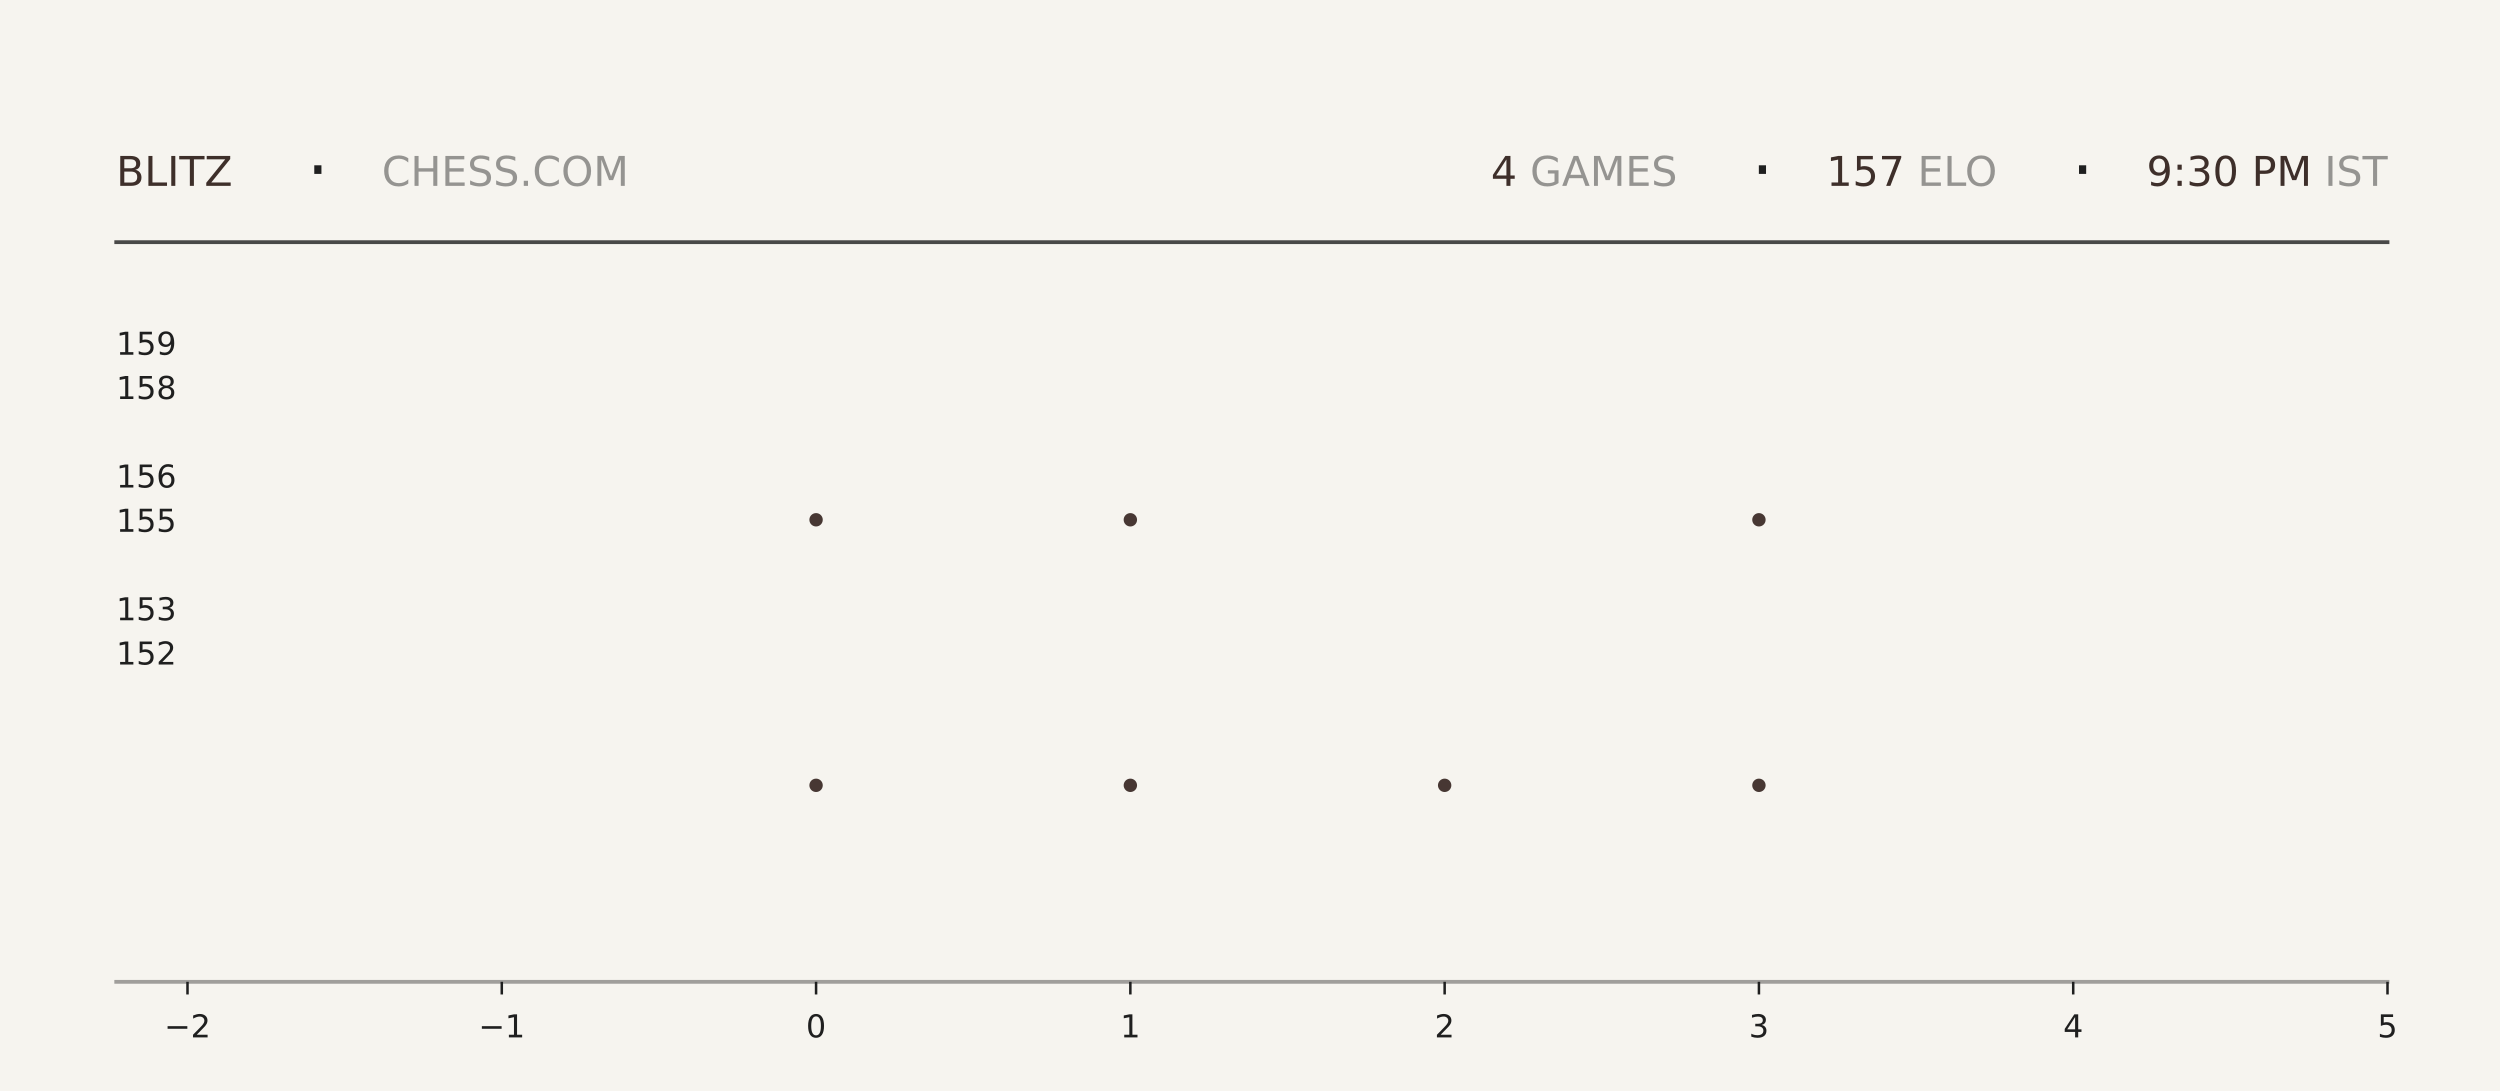
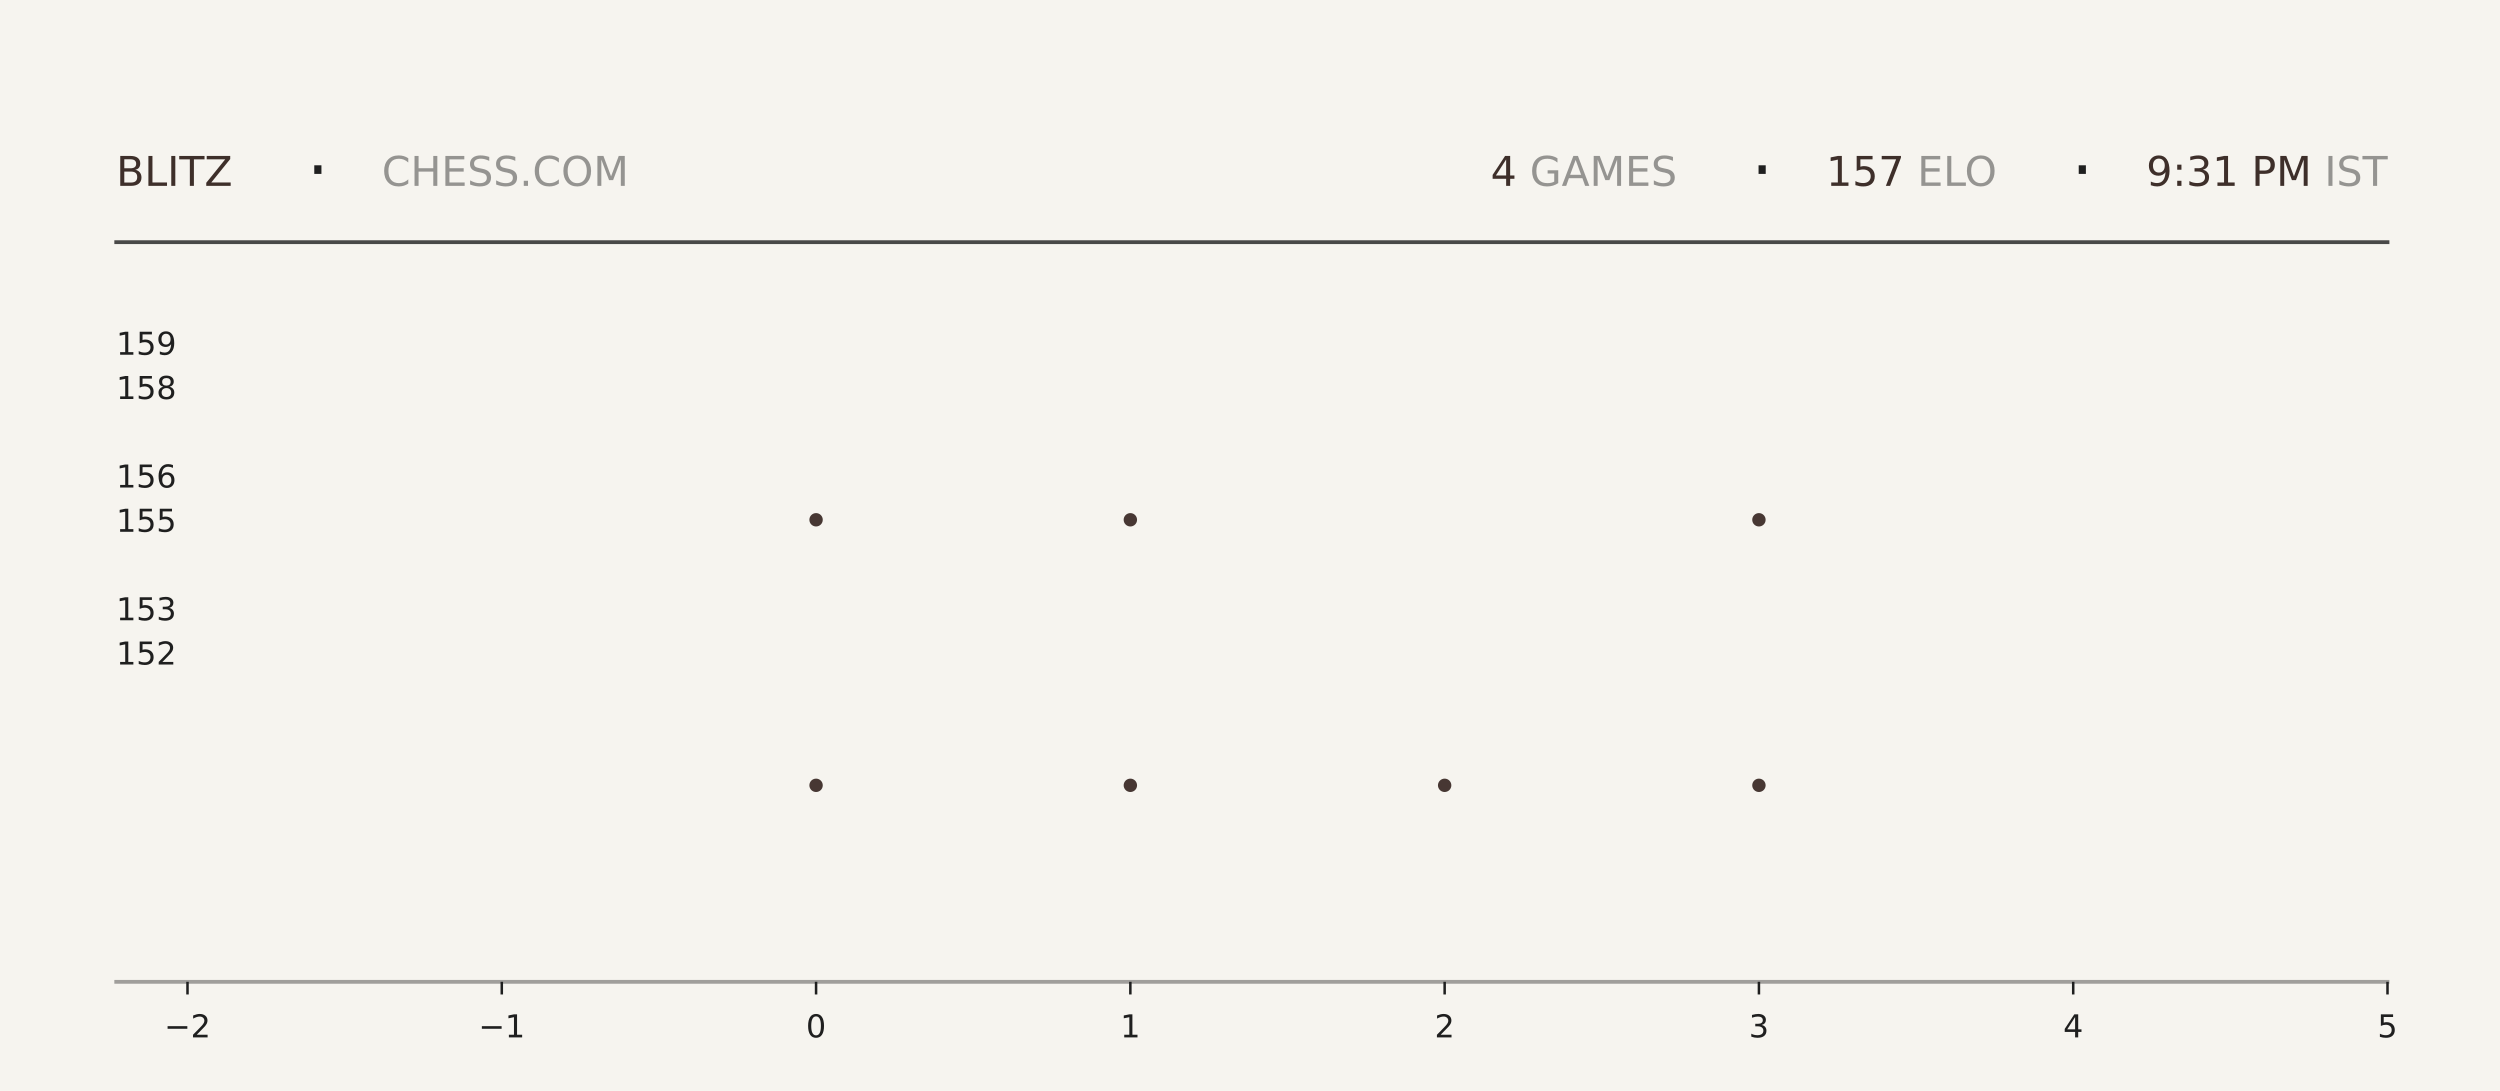
<svg xmlns="http://www.w3.org/2000/svg" xmlns:xlink="http://www.w3.org/1999/xlink" width="792pt" height="345.6pt" viewBox="0 0 792 345.6" version="1.1">
  <defs>
    <style type="text/css">*{stroke-linejoin: round; stroke-linecap: butt}</style>
  </defs>
  <g id="figure_1">
    <g id="patch_1">
      <path d="M 0 345.6  L 792 345.6  L 792 0  L 0 0  z " style="fill: #f6f4ef" />
    </g>
    <g id="axes_1">
      <g id="patch_2">
        <path d="M 59.4 311.04  L 756.36 311.04  L 756.36 103.68  L 59.4 103.68  z " style="fill: #f6f4ef" />
      </g>
      <g id="PathCollection_1">
        <defs>
-           <path id="mc92b730050" d="M 0 2.121  C 0.563 2.121 1.102 1.898 1.5 1.5  C 1.898 1.102 2.121 0.563 2.121 0  C 2.121 -0.563 1.898 -1.102 1.5 -1.5  C 1.102 -1.898 0.563 -2.121 0 -2.121  C -0.563 -2.121 -1.102 -1.898 -1.5 -1.5  C -1.898 -1.102 -2.121 -0.563 -2.121 0  C -2.121 0.563 -1.898 1.102 -1.5 1.5  C -1.102 1.898 -0.563 2.121 0 2.121  z " />
-         </defs>
-         <g clip-path="url(#p82c0a27d0e)">
-           <use xlink:href="#mc92b730050" x="258.531" y="248.79" style="fill: #3e2f2a; fill-opacity: 0.95" />
-           <use xlink:href="#mc92b730050" x="258.531" y="164.668" style="fill: #3e2f2a; fill-opacity: 0.95" />
+           <path id="m59db68e958" d="M 0 2.121  C 0.563 2.121 1.102 1.898 1.5 1.5  C 1.898 1.102 2.121 0.563 2.121 0  C 2.121 -0.563 1.898 -1.102 1.5 -1.5  C 1.102 -1.898 0.563 -2.121 0 -2.121  C -0.563 -2.121 -1.102 -1.898 -1.5 -1.5  C -1.898 -1.102 -2.121 -0.563 -2.121 0  C -2.121 0.563 -1.898 1.102 -1.5 1.5  C -1.102 1.898 -0.563 2.121 0 2.121  z " />
+         </defs>
+         <g clip-path="url(#p5465eef496)">
+           <use xlink:href="#m59db68e958" x="258.531" y="248.79" style="fill: #3e2f2a; fill-opacity: 0.95" />
+           <use xlink:href="#m59db68e958" x="258.531" y="164.668" style="fill: #3e2f2a; fill-opacity: 0.95" />
        </g>
      </g>
      <g id="PathCollection_2">
-         <g clip-path="url(#p82c0a27d0e)">
-           <use xlink:href="#mc92b730050" x="358.097" y="248.79" style="fill: #3e2f2a; fill-opacity: 0.95" />
-           <use xlink:href="#mc92b730050" x="358.097" y="164.668" style="fill: #3e2f2a; fill-opacity: 0.95" />
-           <use xlink:href="#mc92b730050" x="358.097" y="80.547" style="fill: #3e2f2a; fill-opacity: 0.95" />
+         <g clip-path="url(#p5465eef496)">
+           <use xlink:href="#m59db68e958" x="358.097" y="248.79" style="fill: #3e2f2a; fill-opacity: 0.95" />
+           <use xlink:href="#m59db68e958" x="358.097" y="164.668" style="fill: #3e2f2a; fill-opacity: 0.95" />
+           <use xlink:href="#m59db68e958" x="358.097" y="80.547" style="fill: #3e2f2a; fill-opacity: 0.95" />
        </g>
      </g>
      <g id="PathCollection_3">
-         <g clip-path="url(#p82c0a27d0e)">
-           <use xlink:href="#mc92b730050" x="457.663" y="248.79" style="fill: #3e2f2a; fill-opacity: 0.95" />
+         <g clip-path="url(#p5465eef496)">
+           <use xlink:href="#m59db68e958" x="457.663" y="248.79" style="fill: #3e2f2a; fill-opacity: 0.95" />
        </g>
      </g>
      <g id="PathCollection_4">
-         <g clip-path="url(#p82c0a27d0e)">
-           <use xlink:href="#mc92b730050" x="557.229" y="248.79" style="fill: #3e2f2a; fill-opacity: 0.95" />
-           <use xlink:href="#mc92b730050" x="557.229" y="164.668" style="fill: #3e2f2a; fill-opacity: 0.95" />
-           <use xlink:href="#mc92b730050" x="557.229" y="80.547" style="fill: #3e2f2a; fill-opacity: 0.95" />
+         <g clip-path="url(#p5465eef496)">
+           <use xlink:href="#m59db68e958" x="557.229" y="248.79" style="fill: #3e2f2a; fill-opacity: 0.95" />
+           <use xlink:href="#m59db68e958" x="557.229" y="164.668" style="fill: #3e2f2a; fill-opacity: 0.95" />
+           <use xlink:href="#m59db68e958" x="557.229" y="80.547" style="fill: #3e2f2a; fill-opacity: 0.95" />
        </g>
      </g>
      <g id="matplotlib.axis_1">
        <g id="xtick_1">
          <g id="line2d_1">
            <defs>
-               <path id="m1eef100935" d="M 0 0  L 0 4  " style="stroke: #1f1f1f; stroke-width: 0.8" />
+               <path id="m3613771d84" d="M 0 0  L 0 4  " style="stroke: #1f1f1f; stroke-width: 0.8" />
            </defs>
            <g>
-               <use xlink:href="#m1eef100935" x="59.4" y="311.04" style="fill: #1f1f1f; stroke: #1f1f1f; stroke-width: 0.8" />
+               <use xlink:href="#m3613771d84" x="59.4" y="311.04" style="fill: #1f1f1f; stroke: #1f1f1f; stroke-width: 0.8" />
            </g>
          </g>
          <g id="text_1">
            <g style="fill: #1f1f1f" transform="translate(52.02891 328.6384) scale(0.1 -0.1)">
              <defs>
                <path id="DejaVuSans-2212" d="M 678 2272  L 4684 2272  L 4684 1741  L 678 1741  L 678 2272  z " transform="scale(0.015625)" />
                <path id="DejaVuSans-32" d="M 1228 531  L 3431 531  L 3431 0  L 469 0  L 469 531  Q 828 903 1448 1529  Q 2069 2156 2228 2338  Q 2531 2678 2651 2914  Q 2772 3150 2772 3378  Q 2772 3750 2511 3984  Q 2250 4219 1831 4219  Q 1534 4219 1204 4116  Q 875 4013 500 3803  L 500 4441  Q 881 4594 1212 4672  Q 1544 4750 1819 4750  Q 2544 4750 2975 4387  Q 3406 4025 3406 3419  Q 3406 3131 3298 2873  Q 3191 2616 2906 2266  Q 2828 2175 2409 1742  Q 1991 1309 1228 531  z " transform="scale(0.015625)" />
              </defs>
              <use xlink:href="#DejaVuSans-2212" />
              <use xlink:href="#DejaVuSans-32" transform="translate(83.78906 0)" />
            </g>
          </g>
        </g>
        <g id="xtick_2">
          <g id="line2d_2">
            <g>
-               <use xlink:href="#m1eef100935" x="158.966" y="311.04" style="fill: #1f1f1f; stroke: #1f1f1f; stroke-width: 0.8" />
+               <use xlink:href="#m3613771d84" x="158.966" y="311.04" style="fill: #1f1f1f; stroke: #1f1f1f; stroke-width: 0.8" />
            </g>
          </g>
          <g id="text_2">
            <g style="fill: #1f1f1f" transform="translate(151.5946 328.6384) scale(0.1 -0.1)">
              <defs>
                <path id="DejaVuSans-31" d="M 794 531  L 1825 531  L 1825 4091  L 703 3866  L 703 4441  L 1819 4666  L 2450 4666  L 2450 531  L 3481 531  L 3481 0  L 794 0  L 794 531  z " transform="scale(0.015625)" />
              </defs>
              <use xlink:href="#DejaVuSans-2212" />
              <use xlink:href="#DejaVuSans-31" transform="translate(83.78906 0)" />
            </g>
          </g>
        </g>
        <g id="xtick_3">
          <g id="line2d_3">
            <g>
-               <use xlink:href="#m1eef100935" x="258.531" y="311.04" style="fill: #1f1f1f; stroke: #1f1f1f; stroke-width: 0.8" />
+               <use xlink:href="#m3613771d84" x="258.531" y="311.04" style="fill: #1f1f1f; stroke: #1f1f1f; stroke-width: 0.8" />
            </g>
          </g>
          <g id="text_3">
            <g style="fill: #1f1f1f" transform="translate(255.3502 328.6384) scale(0.1 -0.1)">
              <defs>
                <path id="DejaVuSans-30" d="M 2034 4250  Q 1547 4250 1301 3770  Q 1056 3291 1056 2328  Q 1056 1369 1301 889  Q 1547 409 2034 409  Q 2525 409 2770 889  Q 3016 1369 3016 2328  Q 3016 3291 2770 3770  Q 2525 4250 2034 4250  z M 2034 4750  Q 2819 4750 3233 4129  Q 3647 3509 3647 2328  Q 3647 1150 3233 529  Q 2819 -91 2034 -91  Q 1250 -91 836 529  Q 422 1150 422 2328  Q 422 3509 836 4129  Q 1250 4750 2034 4750  z " transform="scale(0.015625)" />
              </defs>
              <use xlink:href="#DejaVuSans-30" />
            </g>
          </g>
        </g>
        <g id="xtick_4">
          <g id="line2d_4">
            <g>
-               <use xlink:href="#m1eef100935" x="358.097" y="311.04" style="fill: #1f1f1f; stroke: #1f1f1f; stroke-width: 0.8" />
+               <use xlink:href="#m3613771d84" x="358.097" y="311.04" style="fill: #1f1f1f; stroke: #1f1f1f; stroke-width: 0.8" />
            </g>
          </g>
          <g id="text_4">
            <g style="fill: #1f1f1f" transform="translate(354.9159 328.6384) scale(0.1 -0.1)">
              <use xlink:href="#DejaVuSans-31" />
            </g>
          </g>
        </g>
        <g id="xtick_5">
          <g id="line2d_5">
            <g>
-               <use xlink:href="#m1eef100935" x="457.663" y="311.04" style="fill: #1f1f1f; stroke: #1f1f1f; stroke-width: 0.8" />
+               <use xlink:href="#m3613771d84" x="457.663" y="311.04" style="fill: #1f1f1f; stroke: #1f1f1f; stroke-width: 0.8" />
            </g>
          </g>
          <g id="text_5">
            <g style="fill: #1f1f1f" transform="translate(454.4816 328.6384) scale(0.1 -0.1)">
              <use xlink:href="#DejaVuSans-32" />
            </g>
          </g>
        </g>
        <g id="xtick_6">
          <g id="line2d_6">
            <g>
-               <use xlink:href="#m1eef100935" x="557.229" y="311.04" style="fill: #1f1f1f; stroke: #1f1f1f; stroke-width: 0.8" />
+               <use xlink:href="#m3613771d84" x="557.229" y="311.04" style="fill: #1f1f1f; stroke: #1f1f1f; stroke-width: 0.8" />
            </g>
          </g>
          <g id="text_6">
            <g style="fill: #1f1f1f" transform="translate(554.0473 328.6384) scale(0.1 -0.1)">
              <defs>
                <path id="DejaVuSans-33" d="M 2597 2516  Q 3050 2419 3304 2112  Q 3559 1806 3559 1356  Q 3559 666 3084 287  Q 2609 -91 1734 -91  Q 1441 -91 1130 -33  Q 819 25 488 141  L 488 750  Q 750 597 1062 519  Q 1375 441 1716 441  Q 2309 441 2620 675  Q 2931 909 2931 1356  Q 2931 1769 2642 2001  Q 2353 2234 1838 2234  L 1294 2234  L 1294 2753  L 1863 2753  Q 2328 2753 2575 2939  Q 2822 3125 2822 3475  Q 2822 3834 2567 4026  Q 2313 4219 1838 4219  Q 1578 4219 1281 4162  Q 984 4106 628 3988  L 628 4550  Q 988 4650 1302 4700  Q 1616 4750 1894 4750  Q 2613 4750 3031 4423  Q 3450 4097 3450 3541  Q 3450 3153 3228 2886  Q 3006 2619 2597 2516  z " transform="scale(0.015625)" />
              </defs>
              <use xlink:href="#DejaVuSans-33" />
            </g>
          </g>
        </g>
        <g id="xtick_7">
          <g id="line2d_7">
            <g>
-               <use xlink:href="#m1eef100935" x="656.794" y="311.04" style="fill: #1f1f1f; stroke: #1f1f1f; stroke-width: 0.8" />
+               <use xlink:href="#m3613771d84" x="656.794" y="311.04" style="fill: #1f1f1f; stroke: #1f1f1f; stroke-width: 0.8" />
            </g>
          </g>
          <g id="text_7">
            <g style="fill: #1f1f1f" transform="translate(653.613 328.6384) scale(0.1 -0.1)">
              <defs>
                <path id="DejaVuSans-34" d="M 2419 4116  L 825 1625  L 2419 1625  L 2419 4116  z M 2253 4666  L 3047 4666  L 3047 1625  L 3713 1625  L 3713 1100  L 3047 1100  L 3047 0  L 2419 0  L 2419 1100  L 313 1100  L 313 1709  L 2253 4666  z " transform="scale(0.015625)" />
              </defs>
              <use xlink:href="#DejaVuSans-34" />
            </g>
          </g>
        </g>
        <g id="xtick_8">
          <g id="line2d_8">
            <g>
-               <use xlink:href="#m1eef100935" x="756.36" y="311.04" style="fill: #1f1f1f; stroke: #1f1f1f; stroke-width: 0.8" />
+               <use xlink:href="#m3613771d84" x="756.36" y="311.04" style="fill: #1f1f1f; stroke: #1f1f1f; stroke-width: 0.8" />
            </g>
          </g>
          <g id="text_8">
            <g style="fill: #1f1f1f" transform="translate(753.1788 328.6384) scale(0.1 -0.1)">
              <defs>
                <path id="DejaVuSans-35" d="M 691 4666  L 3169 4666  L 3169 4134  L 1269 4134  L 1269 2991  Q 1406 3038 1543 3061  Q 1681 3084 1819 3084  Q 2600 3084 3056 2656  Q 3513 2228 3513 1497  Q 3513 744 3044 326  Q 2575 -91 1722 -91  Q 1428 -91 1123 -41  Q 819 9 494 109  L 494 744  Q 775 591 1075 516  Q 1375 441 1709 441  Q 2250 441 2565 725  Q 2881 1009 2881 1497  Q 2881 1984 2565 2268  Q 2250 2553 1709 2553  Q 1456 2553 1204 2497  Q 953 2441 691 2322  L 691 4666  z " transform="scale(0.015625)" />
              </defs>
              <use xlink:href="#DejaVuSans-35" />
            </g>
          </g>
        </g>
      </g>
      <g id="matplotlib.axis_2">
        <g id="ytick_1">
          <g id="line2d_9" />
          <g id="text_9">
            <g style="fill: #1f1f1f" transform="translate(36.8125 210.5283) scale(0.1 -0.1)">
              <use xlink:href="#DejaVuSans-31" />
              <use xlink:href="#DejaVuSans-35" transform="translate(63.62305 0)" />
              <use xlink:href="#DejaVuSans-32" transform="translate(127.2461 0)" />
            </g>
          </g>
        </g>
        <g id="ytick_2">
          <g id="line2d_10" />
          <g id="text_10">
            <g style="fill: #1f1f1f" transform="translate(36.8125 196.508) scale(0.1 -0.1)">
              <use xlink:href="#DejaVuSans-31" />
              <use xlink:href="#DejaVuSans-35" transform="translate(63.62305 0)" />
              <use xlink:href="#DejaVuSans-33" transform="translate(127.2461 0)" />
            </g>
          </g>
        </g>
        <g id="ytick_3">
          <g id="line2d_11" />
          <g id="text_11">
            <g style="fill: #1f1f1f" transform="translate(36.8125 168.4675) scale(0.1 -0.1)">
              <use xlink:href="#DejaVuSans-31" />
              <use xlink:href="#DejaVuSans-35" transform="translate(63.62305 0)" />
              <use xlink:href="#DejaVuSans-35" transform="translate(127.2461 0)" />
            </g>
          </g>
        </g>
        <g id="ytick_4">
          <g id="line2d_12" />
          <g id="text_12">
            <g style="fill: #1f1f1f" transform="translate(36.8125 154.4472) scale(0.1 -0.1)">
              <defs>
                <path id="DejaVuSans-36" d="M 2113 2584  Q 1688 2584 1439 2293  Q 1191 2003 1191 1497  Q 1191 994 1439 701  Q 1688 409 2113 409  Q 2538 409 2786 701  Q 3034 994 3034 1497  Q 3034 2003 2786 2293  Q 2538 2584 2113 2584  z M 3366 4563  L 3366 3988  Q 3128 4100 2886 4159  Q 2644 4219 2406 4219  Q 1781 4219 1451 3797  Q 1122 3375 1075 2522  Q 1259 2794 1537 2939  Q 1816 3084 2150 3084  Q 2853 3084 3261 2657  Q 3669 2231 3669 1497  Q 3669 778 3244 343  Q 2819 -91 2113 -91  Q 1303 -91 875 529  Q 447 1150 447 2328  Q 447 3434 972 4092  Q 1497 4750 2381 4750  Q 2619 4750 2861 4703  Q 3103 4656 3366 4563  z " transform="scale(0.015625)" />
              </defs>
              <use xlink:href="#DejaVuSans-31" />
              <use xlink:href="#DejaVuSans-35" transform="translate(63.62305 0)" />
              <use xlink:href="#DejaVuSans-36" transform="translate(127.2461 0)" />
            </g>
          </g>
        </g>
        <g id="ytick_5">
          <g id="line2d_13" />
          <g id="text_13">
            <g style="fill: #1f1f1f" transform="translate(36.8125 126.4066) scale(0.1 -0.1)">
              <defs>
                <path id="DejaVuSans-38" d="M 2034 2216  Q 1584 2216 1326 1975  Q 1069 1734 1069 1313  Q 1069 891 1326 650  Q 1584 409 2034 409  Q 2484 409 2743 651  Q 3003 894 3003 1313  Q 3003 1734 2745 1975  Q 2488 2216 2034 2216  z M 1403 2484  Q 997 2584 770 2862  Q 544 3141 544 3541  Q 544 4100 942 4425  Q 1341 4750 2034 4750  Q 2731 4750 3128 4425  Q 3525 4100 3525 3541  Q 3525 3141 3298 2862  Q 3072 2584 2669 2484  Q 3125 2378 3379 2068  Q 3634 1759 3634 1313  Q 3634 634 3220 271  Q 2806 -91 2034 -91  Q 1263 -91 848 271  Q 434 634 434 1313  Q 434 1759 690 2068  Q 947 2378 1403 2484  z M 1172 3481  Q 1172 3119 1398 2916  Q 1625 2713 2034 2713  Q 2441 2713 2670 2916  Q 2900 3119 2900 3481  Q 2900 3844 2670 4047  Q 2441 4250 2034 4250  Q 1625 4250 1398 4047  Q 1172 3844 1172 3481  z " transform="scale(0.015625)" />
              </defs>
              <use xlink:href="#DejaVuSans-31" />
              <use xlink:href="#DejaVuSans-35" transform="translate(63.62305 0)" />
              <use xlink:href="#DejaVuSans-38" transform="translate(127.2461 0)" />
            </g>
          </g>
        </g>
        <g id="ytick_6">
          <g id="line2d_14" />
          <g id="text_14">
            <g style="fill: #1f1f1f" transform="translate(36.8125 112.3863) scale(0.1 -0.1)">
              <defs>
                <path id="DejaVuSans-39" d="M 703 97  L 703 672  Q 941 559 1184 500  Q 1428 441 1663 441  Q 2288 441 2617 861  Q 2947 1281 2994 2138  Q 2813 1869 2534 1725  Q 2256 1581 1919 1581  Q 1219 1581 811 2004  Q 403 2428 403 3163  Q 403 3881 828 4315  Q 1253 4750 1959 4750  Q 2769 4750 3195 4129  Q 3622 3509 3622 2328  Q 3622 1225 3098 567  Q 2575 -91 1691 -91  Q 1453 -91 1209 -44  Q 966 3 703 97  z M 1959 2075  Q 2384 2075 2632 2365  Q 2881 2656 2881 3163  Q 2881 3666 2632 3958  Q 2384 4250 1959 4250  Q 1534 4250 1286 3958  Q 1038 3666 1038 3163  Q 1038 2656 1286 2365  Q 1534 2075 1959 2075  z " transform="scale(0.015625)" />
              </defs>
              <use xlink:href="#DejaVuSans-31" />
              <use xlink:href="#DejaVuSans-35" transform="translate(63.62305 0)" />
              <use xlink:href="#DejaVuSans-39" transform="translate(127.2461 0)" />
            </g>
          </g>
        </g>
      </g>
    </g>
    <g id="line2d_15">
      <path d="M 36.82 76.723  L 756.36 76.723  " style="fill: none; stroke: #1f1f1f; stroke-opacity: 0.8; stroke-width: 1.2; stroke-linecap: square" />
    </g>
    <g id="line2d_16">
      <path d="M 36.82 311.04  L 756.36 311.04  " style="fill: none; stroke: #1f1f1f; stroke-opacity: 0.4; stroke-width: 1.2; stroke-linecap: square" />
    </g>
    <g id="text_15">
      <g style="fill: #3e2f2a" transform="translate(36.82 58.88319) scale(0.13 -0.13)">
        <defs>
          <path id="DejaVuSans-42" d="M 1259 2228  L 1259 519  L 2272 519  Q 2781 519 3026 730  Q 3272 941 3272 1375  Q 3272 1813 3026 2020  Q 2781 2228 2272 2228  L 1259 2228  z M 1259 4147  L 1259 2741  L 2194 2741  Q 2656 2741 2882 2914  Q 3109 3088 3109 3444  Q 3109 3797 2882 3972  Q 2656 4147 2194 4147  L 1259 4147  z M 628 4666  L 2241 4666  Q 2963 4666 3353 4366  Q 3744 4066 3744 3513  Q 3744 3084 3544 2831  Q 3344 2578 2956 2516  Q 3422 2416 3680 2098  Q 3938 1781 3938 1306  Q 3938 681 3513 340  Q 3088 0 2303 0  L 628 0  L 628 4666  z " transform="scale(0.015625)" />
          <path id="DejaVuSans-4c" d="M 628 4666  L 1259 4666  L 1259 531  L 3531 531  L 3531 0  L 628 0  L 628 4666  z " transform="scale(0.015625)" />
          <path id="DejaVuSans-49" d="M 628 4666  L 1259 4666  L 1259 0  L 628 0  L 628 4666  z " transform="scale(0.015625)" />
          <path id="DejaVuSans-54" d="M -19 4666  L 3928 4666  L 3928 4134  L 2272 4134  L 2272 0  L 1638 0  L 1638 4134  L -19 4134  L -19 4666  z " transform="scale(0.015625)" />
          <path id="DejaVuSans-5a" d="M 359 4666  L 4025 4666  L 4025 4184  L 1075 531  L 4097 531  L 4097 0  L 288 0  L 288 481  L 3238 4134  L 359 4134  L 359 4666  z " transform="scale(0.015625)" />
        </defs>
        <use xlink:href="#DejaVuSans-42" />
        <use xlink:href="#DejaVuSans-4c" transform="translate(68.60352 0)" />
        <use xlink:href="#DejaVuSans-49" transform="translate(124.3164 0)" />
        <use xlink:href="#DejaVuSans-54" transform="translate(153.8086 0)" />
        <use xlink:href="#DejaVuSans-5a" transform="translate(214.8926 0)" />
      </g>
    </g>
    <g id="text_16">
      <g style="fill: #1f1f1f" transform="translate(97.21 61.36662) scale(0.22 -0.22)">
        <defs>
          <path id="DejaVuSans-b7" d="M 684 2619  L 1344 2619  L 1344 1825  L 684 1825  L 684 2619  z " transform="scale(0.015625)" />
        </defs>
        <use xlink:href="#DejaVuSans-b7" />
      </g>
    </g>
    <g id="text_17">
      <g style="fill: #1f1f1f; opacity: 0.45" transform="translate(120.97 58.88319) scale(0.13 -0.13)">
        <defs>
          <path id="DejaVuSans-43" d="M 4122 4306  L 4122 3641  Q 3803 3938 3442 4084  Q 3081 4231 2675 4231  Q 1875 4231 1450 3742  Q 1025 3253 1025 2328  Q 1025 1406 1450 917  Q 1875 428 2675 428  Q 3081 428 3442 575  Q 3803 722 4122 1019  L 4122 359  Q 3791 134 3420 21  Q 3050 -91 2638 -91  Q 1578 -91 968 557  Q 359 1206 359 2328  Q 359 3453 968 4101  Q 1578 4750 2638 4750  Q 3056 4750 3426 4639  Q 3797 4528 4122 4306  z " transform="scale(0.015625)" />
          <path id="DejaVuSans-48" d="M 628 4666  L 1259 4666  L 1259 2753  L 3553 2753  L 3553 4666  L 4184 4666  L 4184 0  L 3553 0  L 3553 2222  L 1259 2222  L 1259 0  L 628 0  L 628 4666  z " transform="scale(0.015625)" />
          <path id="DejaVuSans-45" d="M 628 4666  L 3578 4666  L 3578 4134  L 1259 4134  L 1259 2753  L 3481 2753  L 3481 2222  L 1259 2222  L 1259 531  L 3634 531  L 3634 0  L 628 0  L 628 4666  z " transform="scale(0.015625)" />
          <path id="DejaVuSans-53" d="M 3425 4513  L 3425 3897  Q 3066 4069 2747 4153  Q 2428 4238 2131 4238  Q 1616 4238 1336 4038  Q 1056 3838 1056 3469  Q 1056 3159 1242 3001  Q 1428 2844 1947 2747  L 2328 2669  Q 3034 2534 3370 2195  Q 3706 1856 3706 1288  Q 3706 609 3251 259  Q 2797 -91 1919 -91  Q 1588 -91 1214 -16  Q 841 59 441 206  L 441 856  Q 825 641 1194 531  Q 1563 422 1919 422  Q 2459 422 2753 634  Q 3047 847 3047 1241  Q 3047 1584 2836 1778  Q 2625 1972 2144 2069  L 1759 2144  Q 1053 2284 737 2584  Q 422 2884 422 3419  Q 422 4038 858 4394  Q 1294 4750 2059 4750  Q 2388 4750 2728 4690  Q 3069 4631 3425 4513  z " transform="scale(0.015625)" />
          <path id="DejaVuSans-2e" d="M 684 794  L 1344 794  L 1344 0  L 684 0  L 684 794  z " transform="scale(0.015625)" />
          <path id="DejaVuSans-4f" d="M 2522 4238  Q 1834 4238 1429 3725  Q 1025 3213 1025 2328  Q 1025 1447 1429 934  Q 1834 422 2522 422  Q 3209 422 3611 934  Q 4013 1447 4013 2328  Q 4013 3213 3611 3725  Q 3209 4238 2522 4238  z M 2522 4750  Q 3503 4750 4090 4092  Q 4678 3434 4678 2328  Q 4678 1225 4090 567  Q 3503 -91 2522 -91  Q 1538 -91 948 565  Q 359 1222 359 2328  Q 359 3434 948 4092  Q 1538 4750 2522 4750  z " transform="scale(0.015625)" />
          <path id="DejaVuSans-4d" d="M 628 4666  L 1569 4666  L 2759 1491  L 3956 4666  L 4897 4666  L 4897 0  L 4281 0  L 4281 4097  L 3078 897  L 2444 897  L 1241 4097  L 1241 0  L 628 0  L 628 4666  z " transform="scale(0.015625)" />
        </defs>
        <use xlink:href="#DejaVuSans-43" />
        <use xlink:href="#DejaVuSans-48" transform="translate(69.82422 0)" />
        <use xlink:href="#DejaVuSans-45" transform="translate(145.0195 0)" />
        <use xlink:href="#DejaVuSans-53" transform="translate(208.2031 0)" />
        <use xlink:href="#DejaVuSans-53" transform="translate(271.6797 0)" />
        <use xlink:href="#DejaVuSans-2e" transform="translate(335.1562 0)" />
        <use xlink:href="#DejaVuSans-43" transform="translate(366.9434 0)" />
        <use xlink:href="#DejaVuSans-4f" transform="translate(436.7676 0)" />
        <use xlink:href="#DejaVuSans-4d" transform="translate(515.4785 0)" />
      </g>
    </g>
    <g id="text_18">
-       <g style="fill: #3e2f2a" transform="translate(472.32 58.88319) scale(0.13 -0.13)">
+       <g style="fill: #3e2f2a" transform="translate(472.23 58.88319) scale(0.13 -0.13)">
        <use xlink:href="#DejaVuSans-34" />
      </g>
    </g>
    <g id="text_19">
-       <g style="fill: #1f1f1f; opacity: 0.45" transform="translate(480.6 58.88319) scale(0.13 -0.13)">
+       <g style="fill: #1f1f1f; opacity: 0.45" transform="translate(480.51 58.88319) scale(0.13 -0.13)">
        <defs>
          <path id="DejaVuSans-20" transform="scale(0.015625)" />
          <path id="DejaVuSans-47" d="M 3809 666  L 3809 1919  L 2778 1919  L 2778 2438  L 4434 2438  L 4434 434  Q 4069 175 3628 42  Q 3188 -91 2688 -91  Q 1594 -91 976 548  Q 359 1188 359 2328  Q 359 3472 976 4111  Q 1594 4750 2688 4750  Q 3144 4750 3555 4637  Q 3966 4525 4313 4306  L 4313 3634  Q 3963 3931 3569 4081  Q 3175 4231 2741 4231  Q 1884 4231 1454 3753  Q 1025 3275 1025 2328  Q 1025 1384 1454 906  Q 1884 428 2741 428  Q 3075 428 3337 486  Q 3600 544 3809 666  z " transform="scale(0.015625)" />
          <path id="DejaVuSans-41" d="M 2188 4044  L 1331 1722  L 3047 1722  L 2188 4044  z M 1831 4666  L 2547 4666  L 4325 0  L 3669 0  L 3244 1197  L 1141 1197  L 716 0  L 50 0  L 1831 4666  z " transform="scale(0.015625)" />
        </defs>
        <use xlink:href="#DejaVuSans-20" />
        <use xlink:href="#DejaVuSans-47" transform="translate(31.78711 0)" />
        <use xlink:href="#DejaVuSans-41" transform="translate(109.2773 0)" />
        <use xlink:href="#DejaVuSans-4d" transform="translate(177.6855 0)" />
        <use xlink:href="#DejaVuSans-45" transform="translate(263.9648 0)" />
        <use xlink:href="#DejaVuSans-53" transform="translate(327.1484 0)" />
      </g>
    </g>
    <g id="text_20">
-       <g style="fill: #1f1f1f" transform="translate(554.85 61.36662) scale(0.22 -0.22)">
+       <g style="fill: #1f1f1f" transform="translate(554.76 61.36662) scale(0.22 -0.22)">
        <use xlink:href="#DejaVuSans-b7" />
      </g>
    </g>
    <g id="text_21">
-       <g style="fill: #3e2f2a" transform="translate(578.61 58.88319) scale(0.13 -0.13)">
+       <g style="fill: #3e2f2a" transform="translate(578.52 58.88319) scale(0.13 -0.13)">
        <defs>
          <path id="DejaVuSans-37" d="M 525 4666  L 3525 4666  L 3525 4397  L 1831 0  L 1172 0  L 2766 4134  L 525 4134  L 525 4666  z " transform="scale(0.015625)" />
        </defs>
        <use xlink:href="#DejaVuSans-31" />
        <use xlink:href="#DejaVuSans-35" transform="translate(63.62305 0)" />
        <use xlink:href="#DejaVuSans-37" transform="translate(127.2461 0)" />
      </g>
    </g>
    <g id="text_22">
-       <g style="fill: #1f1f1f; opacity: 0.45" transform="translate(603.36 58.88319) scale(0.13 -0.13)">
+       <g style="fill: #1f1f1f; opacity: 0.45" transform="translate(603.27 58.88319) scale(0.13 -0.13)">
        <use xlink:href="#DejaVuSans-20" />
        <use xlink:href="#DejaVuSans-45" transform="translate(31.78711 0)" />
        <use xlink:href="#DejaVuSans-4c" transform="translate(94.9707 0)" />
        <use xlink:href="#DejaVuSans-4f" transform="translate(147.0586 0)" />
      </g>
    </g>
    <g id="text_23">
-       <g style="fill: #1f1f1f" transform="translate(656.28 61.36662) scale(0.22 -0.22)">
+       <g style="fill: #1f1f1f" transform="translate(656.19 61.36662) scale(0.22 -0.22)">
        <use xlink:href="#DejaVuSans-b7" />
      </g>
    </g>
    <g id="text_24">
-       <g style="fill: #3e2f2a" transform="translate(680.04 58.88319) scale(0.13 -0.13)">
+       <g style="fill: #3e2f2a" transform="translate(679.95 58.88319) scale(0.13 -0.13)">
        <defs>
          <path id="DejaVuSans-3a" d="M 750 794  L 1409 794  L 1409 0  L 750 0  L 750 794  z M 750 3309  L 1409 3309  L 1409 2516  L 750 2516  L 750 3309  z " transform="scale(0.015625)" />
          <path id="DejaVuSans-50" d="M 1259 4147  L 1259 2394  L 2053 2394  Q 2494 2394 2734 2622  Q 2975 2850 2975 3272  Q 2975 3691 2734 3919  Q 2494 4147 2053 4147  L 1259 4147  z M 628 4666  L 2053 4666  Q 2838 4666 3239 4311  Q 3641 3956 3641 3272  Q 3641 2581 3239 2228  Q 2838 1875 2053 1875  L 1259 1875  L 1259 0  L 628 0  L 628 4666  z " transform="scale(0.015625)" />
        </defs>
        <use xlink:href="#DejaVuSans-39" />
        <use xlink:href="#DejaVuSans-3a" transform="translate(63.62305 0)" />
        <use xlink:href="#DejaVuSans-33" transform="translate(97.31445 0)" />
-         <use xlink:href="#DejaVuSans-30" transform="translate(160.9375 0)" />
+         <use xlink:href="#DejaVuSans-31" transform="translate(160.9375 0)" />
        <use xlink:href="#DejaVuSans-20" transform="translate(224.5605 0)" />
        <use xlink:href="#DejaVuSans-50" transform="translate(256.3477 0)" />
        <use xlink:href="#DejaVuSans-4d" transform="translate(316.6504 0)" />
      </g>
    </g>
    <g id="text_25">
      <g style="fill: #1f1f1f; opacity: 0.45" transform="translate(732.24 58.88319) scale(0.13 -0.13)">
        <use xlink:href="#DejaVuSans-20" />
        <use xlink:href="#DejaVuSans-49" transform="translate(31.78711 0)" />
        <use xlink:href="#DejaVuSans-53" transform="translate(61.2793 0)" />
        <use xlink:href="#DejaVuSans-54" transform="translate(124.7559 0)" />
      </g>
    </g>
  </g>
  <defs>
-     <clipPath id="p82c0a27d0e">
+     <clipPath id="p5465eef496">
      <rect x="59.4" y="103.68" width="696.96" height="207.36" />
    </clipPath>
  </defs>
</svg>
